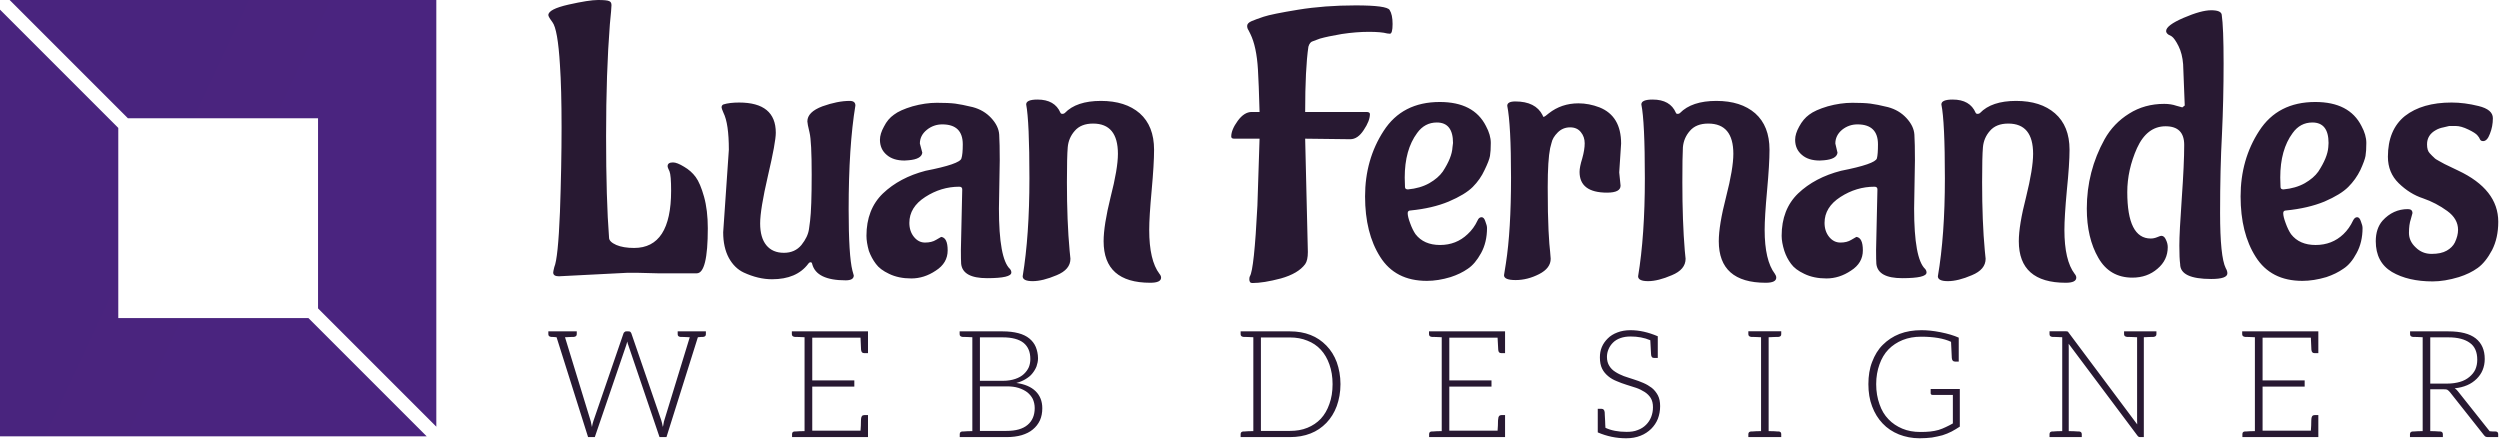
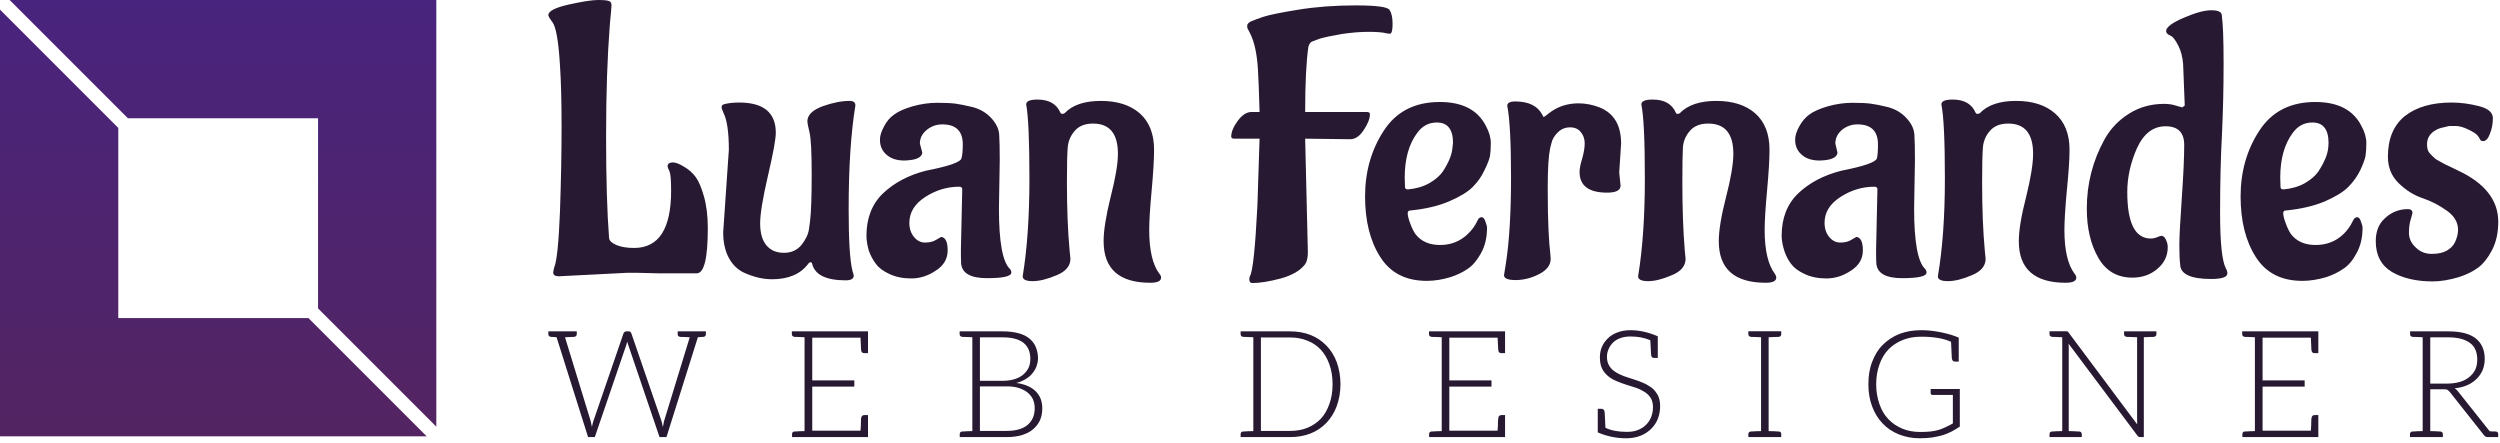
<svg xmlns="http://www.w3.org/2000/svg" width="424" height="75" viewBox="0 0 424 75" fill="none">
  <path d="M21.696 20.061H53.939V52.304L74 72.365V0H1.635L21.696 20.061ZM52.304 53.939H20.061V21.696L0 1.635V74H72.365L52.304 53.939Z" fill="url(#paint0_linear_138_9)" />
  <path d="M118.648 56.199H117.67H117.598H114.935V56.688C114.935 56.96 115.08 57.105 115.406 57.141H115.641C115.732 57.141 115.913 57.159 116.167 57.159C116.42 57.159 116.674 57.196 116.982 57.196L112.671 71.269C112.617 71.432 112.562 71.614 112.544 71.813C112.526 72.03 112.472 72.193 112.417 72.41C112.363 72.193 112.345 71.976 112.291 71.795L112.146 71.269L107.074 56.525C107.02 56.435 106.965 56.326 106.893 56.272C106.82 56.217 106.712 56.199 106.585 56.199H106.223C106.096 56.199 106.005 56.217 105.933 56.308C105.842 56.38 105.77 56.435 105.752 56.525L100.68 71.287C100.626 71.469 100.571 71.614 100.517 71.813C100.481 71.994 100.445 72.193 100.39 72.429C100.372 72.248 100.318 72.048 100.263 71.813C100.245 71.614 100.191 71.432 100.137 71.269L95.826 57.196C96.134 57.196 96.387 57.159 96.623 57.159C96.84 57.159 97.003 57.141 97.094 57.141H97.311C97.637 57.105 97.818 56.96 97.818 56.688V56.199H95.156H94.087H93V56.688C93 56.96 93.163 57.105 93.507 57.141H93.67C93.761 57.141 93.833 57.159 93.96 57.159C94.087 57.159 94.232 57.196 94.395 57.196L99.738 74.131H100.879L106.204 58.554C106.277 58.355 106.331 58.156 106.386 57.92C106.44 58.156 106.476 58.355 106.567 58.554L111.856 74.131H113.033L118.358 57.196C118.503 57.196 118.63 57.159 118.757 57.159C118.884 57.159 118.992 57.141 119.065 57.141H119.246C119.572 57.105 119.717 56.96 119.717 56.688V56.199H118.648ZM136.453 56.199H134.298V56.688C134.298 56.96 134.479 57.105 134.805 57.141H135.059C135.186 57.141 135.367 57.159 135.62 57.159C135.874 57.159 136.146 57.196 136.453 57.196V73.117C136.146 73.117 135.874 73.135 135.62 73.135C135.367 73.135 135.186 73.171 135.059 73.171H134.805C134.479 73.189 134.334 73.334 134.334 73.624V74.131H136.453H147.213V73.044V70.4H146.579C146.216 70.4 146.072 70.635 146.035 71.034C146.035 71.088 146.017 71.179 146.017 71.36C146.017 71.541 146.017 71.795 145.999 72.175C145.963 72.555 145.945 72.809 145.945 73.044H137.758V65.564H144.894V64.513H137.758V57.268H145.945C145.999 58.373 146.035 59.061 146.035 59.297C146.072 59.695 146.216 59.894 146.579 59.894H147.213V57.268V56.199H136.453ZM175.632 66.343C174.872 65.6 173.785 65.147 172.372 64.948C172.952 64.803 173.459 64.586 173.912 64.314C174.364 64.042 174.781 63.734 175.071 63.354C175.379 62.974 175.632 62.557 175.795 62.14C175.94 61.706 176.049 61.253 176.049 60.764C176.049 60.057 175.886 59.387 175.668 58.844C175.433 58.282 175.053 57.793 174.564 57.395C174.093 57.014 173.477 56.706 172.716 56.507C171.955 56.308 171.068 56.199 170.053 56.199H164.909H162.754V56.688C162.754 56.96 162.935 57.105 163.261 57.141H163.515C163.641 57.141 163.822 57.159 164.076 57.159C164.33 57.159 164.601 57.196 164.909 57.196V73.117C164.601 73.117 164.33 73.135 164.076 73.135C163.822 73.135 163.641 73.171 163.515 73.171H163.261C162.935 73.189 162.772 73.334 162.772 73.624V74.131H164.909H170.724C171.684 74.131 172.517 74.023 173.278 73.805C174.038 73.57 174.672 73.262 175.179 72.827C175.687 72.41 176.085 71.903 176.375 71.287C176.647 70.672 176.773 70.001 176.773 69.241C176.773 68.045 176.393 67.085 175.632 66.343ZM166.195 57.214H170.053C171.647 57.214 172.843 57.54 173.604 58.156C174.364 58.789 174.745 59.677 174.745 60.891C174.745 61.343 174.672 61.832 174.491 62.267C174.31 62.684 174.038 63.064 173.658 63.426C173.278 63.789 172.788 64.06 172.209 64.26C171.629 64.459 170.923 64.586 170.09 64.586H166.195V57.214ZM174.274 72.066C173.459 72.755 172.263 73.081 170.687 73.081H166.195V65.528H170.724C171.484 65.528 172.136 65.6 172.716 65.781C173.296 65.962 173.803 66.216 174.219 66.524C174.618 66.85 174.926 67.212 175.161 67.665C175.361 68.118 175.487 68.643 175.487 69.204C175.487 70.454 175.071 71.396 174.274 72.066ZM226.711 61.416C226.295 60.311 225.715 59.387 224.954 58.608C224.194 57.829 223.306 57.214 222.274 56.815C221.223 56.398 220.046 56.199 218.778 56.199H212.565H210.41V56.688C210.41 56.96 210.573 57.105 210.917 57.141H211.17C211.297 57.141 211.46 57.159 211.714 57.159C211.967 57.159 212.257 57.196 212.565 57.196V73.117C212.257 73.117 211.967 73.135 211.714 73.135C211.46 73.135 211.297 73.171 211.17 73.171H210.917C210.573 73.189 210.41 73.334 210.41 73.624V74.131H212.565H218.778C220.046 74.131 221.223 73.932 222.274 73.515C223.306 73.117 224.194 72.501 224.954 71.722C225.715 70.925 226.295 70.001 226.711 68.879C227.11 67.755 227.345 66.542 227.345 65.147C227.345 63.789 227.11 62.539 226.711 61.416ZM225.462 68.516C225.117 69.512 224.646 70.328 224.013 71.016C223.379 71.686 222.618 72.193 221.73 72.555C220.843 72.918 219.865 73.081 218.778 73.081H213.851V57.232H218.778C219.865 57.232 220.843 57.413 221.73 57.775C222.618 58.119 223.379 58.626 224.013 59.315C224.646 60.003 225.117 60.818 225.462 61.796C225.824 62.792 226.005 63.916 226.005 65.147C226.005 66.415 225.824 67.538 225.462 68.516ZM244.517 56.199H242.361V56.688C242.361 56.96 242.524 57.105 242.868 57.141H243.122C243.249 57.141 243.412 57.159 243.665 57.159C243.919 57.159 244.209 57.196 244.517 57.196V73.117C244.209 73.117 243.919 73.135 243.665 73.135C243.412 73.135 243.249 73.171 243.122 73.171H242.868C242.524 73.189 242.379 73.334 242.379 73.624V74.131H244.517H255.258V73.044V70.4H254.624C254.28 70.4 254.117 70.635 254.099 71.034C254.099 71.088 254.062 71.179 254.062 71.36C254.062 71.541 254.062 71.795 254.044 72.175C254.026 72.555 253.99 72.809 253.99 73.044H245.803V65.564H252.957V64.513H245.803V57.268H253.99C254.044 58.373 254.099 59.061 254.099 59.297C254.117 59.695 254.28 59.894 254.624 59.894H255.258V57.268V56.199H244.517ZM281.178 67.049C280.924 66.578 280.562 66.107 280.145 65.781C279.711 65.455 279.258 65.183 278.714 64.948C278.189 64.712 277.609 64.513 277.048 64.332C276.486 64.169 275.925 63.952 275.4 63.789C274.856 63.571 274.385 63.354 273.951 63.064C273.516 62.792 273.19 62.466 272.936 62.05C272.683 61.651 272.538 61.144 272.538 60.528C272.538 60.075 272.628 59.641 272.809 59.224C272.991 58.789 273.244 58.427 273.57 58.101C273.896 57.775 274.313 57.522 274.82 57.34C275.327 57.159 275.871 57.069 276.541 57.069C277.754 57.069 278.877 57.268 279.892 57.703C279.964 59.134 280.018 59.949 280.018 60.075C280.037 60.492 280.181 60.709 280.544 60.709H281.16V57.032C279.548 56.344 278.026 56 276.541 56C275.708 56 274.965 56.127 274.313 56.38C273.643 56.634 273.117 56.96 272.683 57.395C272.248 57.829 271.904 58.3 271.668 58.862C271.433 59.423 271.342 60.003 271.342 60.619C271.342 61.38 271.469 62.032 271.723 62.539C271.976 63.046 272.32 63.444 272.755 63.807C273.19 64.169 273.643 64.423 274.186 64.64C274.711 64.876 275.291 65.075 275.852 65.256C276.414 65.437 276.939 65.6 277.501 65.781C278.026 65.962 278.515 66.216 278.95 66.487C279.384 66.777 279.711 67.103 279.964 67.502C280.218 67.918 280.344 68.444 280.344 69.078C280.344 69.657 280.236 70.219 280.037 70.726C279.837 71.233 279.548 71.668 279.167 72.048C278.787 72.429 278.316 72.737 277.754 72.936C277.193 73.171 276.559 73.244 275.852 73.244C274.44 73.244 273.244 73.008 272.284 72.555C272.248 72.193 272.248 71.813 272.23 71.414C272.194 71.016 272.194 70.672 272.175 70.4C272.157 70.128 272.157 69.965 272.157 69.947C272.121 69.531 271.94 69.331 271.596 69.331H270.98V72.682V73.008V73.334C272.538 74.004 274.132 74.331 275.798 74.331C276.722 74.331 277.519 74.186 278.243 73.896C278.95 73.624 279.548 73.207 280.037 72.737C280.526 72.248 280.924 71.668 281.178 71.016C281.431 70.346 281.558 69.639 281.558 68.879C281.558 68.136 281.431 67.538 281.178 67.049ZM301.609 57.141C301.953 57.105 302.098 56.96 302.098 56.688V56.181H299.961H298.675H296.52V56.688C296.52 56.96 296.701 57.105 297.027 57.141H297.28C297.407 57.141 297.588 57.159 297.842 57.159C298.095 57.159 298.367 57.196 298.675 57.196V73.117C298.367 73.117 298.095 73.135 297.842 73.135C297.588 73.135 297.407 73.171 297.28 73.171H297.027C296.701 73.189 296.52 73.334 296.52 73.624V74.131H298.675H299.961H302.098V73.624C302.098 73.334 301.953 73.189 301.609 73.171H301.356C301.229 73.171 301.066 73.135 300.812 73.135C300.559 73.135 300.269 73.117 299.961 73.117V57.196C300.269 57.196 300.559 57.159 300.812 57.159C301.066 57.159 301.229 57.141 301.356 57.141H301.609ZM327.439 65.98V66.705C327.439 66.777 327.475 66.85 327.529 66.904C327.584 66.959 327.656 66.977 327.765 66.977H331.206V71.813C330.808 72.048 330.391 72.248 330.011 72.429C329.63 72.61 329.214 72.791 328.779 72.918C328.344 73.044 327.855 73.135 327.348 73.189C326.841 73.244 326.298 73.262 325.682 73.262C324.559 73.262 323.544 73.081 322.639 72.7C321.733 72.32 320.936 71.795 320.284 71.106C319.614 70.418 319.107 69.567 318.763 68.552C318.4 67.538 318.201 66.415 318.201 65.147C318.201 63.916 318.4 62.792 318.763 61.796C319.107 60.818 319.614 59.949 320.284 59.26C320.936 58.59 321.751 58.047 322.693 57.666C323.635 57.286 324.667 57.105 325.827 57.105C327.964 57.105 329.667 57.395 330.898 57.974C330.989 59.623 331.025 60.528 331.025 60.709C331.061 61.126 331.242 61.325 331.587 61.325H332.202V57.268C331.405 56.906 330.391 56.598 329.123 56.344C327.855 56.091 326.805 56 325.881 56C324.523 56 323.273 56.199 322.15 56.634C321.045 57.069 320.103 57.703 319.324 58.481C318.527 59.26 317.947 60.239 317.513 61.38C317.078 62.484 316.879 63.752 316.879 65.147C316.879 66.542 317.078 67.792 317.513 68.933C317.947 70.074 318.527 71.016 319.288 71.813C320.049 72.628 320.99 73.244 322.059 73.678C323.128 74.095 324.287 74.331 325.573 74.331C326.334 74.331 327.022 74.276 327.656 74.204C328.29 74.095 328.87 73.968 329.431 73.823C329.993 73.642 330.5 73.443 330.989 73.189C331.46 72.936 331.913 72.664 332.384 72.356V65.98H327.439ZM363.593 56.199H362.451H360.242V56.688C360.242 56.96 360.423 57.105 360.749 57.141H361.002C361.129 57.141 361.328 57.159 361.582 57.159C361.836 57.159 362.144 57.196 362.451 57.196V71.233C362.451 71.469 362.451 71.722 362.47 71.976L350.859 56.435C350.787 56.326 350.732 56.254 350.66 56.217C350.587 56.199 350.515 56.181 350.388 56.181H349.754H347.599V56.688C347.599 56.96 347.762 57.105 348.106 57.141H348.359C348.486 57.141 348.649 57.159 348.903 57.159C349.156 57.159 349.446 57.196 349.754 57.196V73.117C349.446 73.117 349.156 73.135 348.903 73.135C348.649 73.135 348.486 73.171 348.359 73.171H348.106C347.762 73.189 347.599 73.334 347.599 73.624V74.131H349.754H350.859H353.069V73.624C353.069 73.334 352.888 73.189 352.562 73.171H352.308C352.181 73.171 351.946 73.135 351.692 73.135C351.439 73.135 351.167 73.117 350.859 73.117V59.043C350.859 58.807 350.859 58.554 350.841 58.3L362.506 73.878C362.633 74.059 362.759 74.131 362.959 74.131H363.593V57.196C363.901 57.196 364.154 57.159 364.408 57.159C364.661 57.159 364.861 57.141 364.987 57.141H365.223C365.549 57.105 365.73 56.96 365.73 56.688V56.199H363.593ZM382.43 56.199H380.275V56.688C380.275 56.96 380.456 57.105 380.782 57.141H381.036C381.162 57.141 381.344 57.159 381.597 57.159C381.851 57.159 382.122 57.196 382.43 57.196V73.117C382.122 73.117 381.851 73.135 381.597 73.135C381.344 73.135 381.162 73.171 381.036 73.171H380.782C380.456 73.189 380.311 73.334 380.311 73.624V74.131H382.43H393.19V73.044V70.4H392.556C392.193 70.4 392.048 70.635 392.012 71.034C392.012 71.088 391.994 71.179 391.994 71.36C391.994 71.541 391.994 71.795 391.976 72.175C391.94 72.555 391.922 72.809 391.922 73.044H383.734V65.564H390.871V64.513H383.734V57.268H391.922C391.976 58.373 392.012 59.061 392.012 59.297C392.048 59.695 392.193 59.894 392.556 59.894H393.19V57.268V56.199H382.43ZM423.203 73.171H423.04H422.696C422.551 73.171 422.406 73.135 422.243 73.135L416.863 66.361C416.719 66.162 416.519 65.98 416.32 65.854C417.099 65.781 417.805 65.6 418.439 65.328C419.073 65.057 419.58 64.694 420.033 64.26C420.468 63.825 420.83 63.318 421.048 62.774C421.283 62.213 421.41 61.579 421.41 60.891C421.41 59.351 420.903 58.21 419.888 57.395C418.874 56.598 417.334 56.199 415.251 56.199H410.886H408.749V56.688C408.749 56.96 408.912 57.105 409.238 57.141H409.491C409.618 57.141 409.799 57.159 410.053 57.159C410.306 57.159 410.578 57.196 410.886 57.196V73.117C410.578 73.117 410.306 73.135 410.053 73.135C409.799 73.135 409.618 73.171 409.491 73.171H409.238C408.912 73.189 408.731 73.334 408.731 73.624V74.131H410.886H412.172H414.309V73.624C414.309 73.334 414.128 73.189 413.802 73.171H413.549C413.422 73.171 413.241 73.135 412.987 73.135C412.734 73.135 412.48 73.117 412.172 73.117V66.017H414.309C414.672 66.017 414.925 66.035 415.07 66.107C415.215 66.198 415.378 66.343 415.523 66.524L421.283 73.805C421.392 73.932 421.464 74.004 421.555 74.059C421.663 74.095 421.79 74.131 421.917 74.131H422.044H423.04H423.692V73.624C423.692 73.334 423.547 73.189 423.203 73.171ZM415.07 65.057H412.172V57.214H415.251C416.845 57.214 418.059 57.54 418.892 58.156C419.743 58.753 420.142 59.731 420.142 60.999C420.142 61.633 420.033 62.158 419.816 62.666C419.58 63.173 419.236 63.571 418.802 63.934C418.367 64.296 417.842 64.586 417.208 64.767C416.574 64.948 415.849 65.057 415.07 65.057Z" fill="#281932" />
  <path d="M111.624 46.355L107.963 46.263C107.475 46.263 106.972 46.263 106.453 46.263L94.785 46.858C94.144 46.858 93.824 46.644 93.824 46.217C93.824 46.095 93.885 45.79 94.007 45.302C94.434 44.326 94.754 41.214 94.968 35.967C95.151 30.72 95.242 25.93 95.242 21.599C95.242 17.236 95.151 13.713 94.968 11.028C94.724 6.971 94.296 4.545 93.686 3.752C93.229 3.142 93 2.746 93 2.563C93 1.891 94.144 1.297 96.432 0.778C98.751 0.259 100.413 0 101.42 0C102.426 0 103.052 0.061 103.296 0.183C103.57 0.275 103.708 0.503 103.708 0.869C103.708 1.205 103.616 2.288 103.433 4.118C103.006 9.549 102.793 15.863 102.793 23.063C102.793 30.262 102.96 36.013 103.296 40.314C103.296 40.772 103.708 41.184 104.531 41.55C105.325 41.885 106.331 42.053 107.552 42.053C111.731 42.053 113.821 38.819 113.821 32.352C113.821 30.583 113.729 29.485 113.546 29.057C113.333 28.63 113.226 28.34 113.226 28.188C113.226 27.761 113.531 27.547 114.141 27.547C114.599 27.547 115.224 27.791 116.017 28.279C116.81 28.737 117.466 29.317 117.985 30.018C118.503 30.72 118.976 31.834 119.403 33.359C119.83 34.884 120.044 36.669 120.044 38.713C120.044 43.807 119.419 46.355 118.168 46.355C116.002 46.355 113.821 46.355 111.624 46.355ZM145.075 17.892C144.312 22.498 143.931 28.371 143.931 35.51C143.931 40.757 144.144 44.219 144.571 45.897L144.8 46.721C144.8 47.27 144.342 47.544 143.427 47.544C140.132 47.544 138.241 46.629 137.753 44.799C137.722 44.585 137.631 44.478 137.478 44.478C137.326 44.478 137.189 44.57 137.067 44.753C135.755 46.492 133.711 47.361 130.935 47.361C129.379 47.361 127.777 46.98 126.13 46.217C125.093 45.729 124.254 44.906 123.613 43.746C122.973 42.556 122.652 41.107 122.652 39.399L123.613 25.397C123.613 22.438 123.308 20.348 122.698 19.128C122.484 18.639 122.378 18.334 122.378 18.212C122.378 17.968 122.484 17.8 122.698 17.709C123.4 17.495 124.284 17.389 125.352 17.389C129.501 17.389 131.575 19.097 131.575 22.514C131.575 23.581 131.133 26.007 130.248 29.79C129.364 33.603 128.921 36.303 128.921 37.889C128.921 39.506 129.272 40.741 129.974 41.596C130.675 42.45 131.667 42.877 132.948 42.877C134.199 42.877 135.19 42.434 135.923 41.55C136.655 40.635 137.082 39.735 137.204 38.85L137.387 37.477C137.57 35.982 137.661 33.359 137.661 29.607C137.661 25.854 137.539 23.475 137.295 22.468C137.051 21.461 136.929 20.836 136.929 20.592C136.929 19.524 137.783 18.67 139.492 18.029C141.2 17.419 142.741 17.114 144.114 17.114C144.754 17.114 145.075 17.373 145.075 17.892ZM169.556 27.181L169.419 35.372C169.419 41.046 170.044 44.463 171.295 45.622C171.447 45.805 171.524 46.004 171.524 46.217C171.524 46.858 170.151 47.178 167.405 47.178C164.66 47.178 163.195 46.37 163.012 44.753C162.982 44.356 162.967 43.563 162.967 42.373L163.195 32.123C163.195 31.818 163.028 31.666 162.692 31.666C160.648 31.666 158.726 32.245 156.926 33.405C155.126 34.564 154.226 36.028 154.226 37.797C154.226 38.743 154.486 39.536 155.004 40.177C155.523 40.818 156.148 41.138 156.881 41.138C157.643 41.138 158.269 40.985 158.757 40.68C159.245 40.406 159.535 40.238 159.626 40.177C160.358 40.269 160.724 41.031 160.724 42.465C160.724 43.899 160.053 45.043 158.711 45.897C157.399 46.782 156.011 47.224 154.547 47.224C153.113 47.224 151.862 46.965 150.794 46.446C149.757 45.958 149.01 45.394 148.552 44.753C148.064 44.112 147.668 43.38 147.362 42.556C147.088 41.58 146.951 40.726 146.951 39.994C146.951 37.004 147.881 34.61 149.742 32.81C151.633 31.01 154.043 29.729 156.972 28.966C160.877 28.203 162.906 27.502 163.058 26.861C163.211 26.403 163.287 25.61 163.287 24.481C163.287 22.224 162.128 21.095 159.809 21.095C158.833 21.095 157.963 21.4 157.201 22.01C156.408 22.651 156.011 23.429 156.011 24.344L156.423 25.9C156.331 26.632 155.553 27.059 154.089 27.181L153.403 27.227C152.121 27.227 151.115 26.907 150.383 26.266C149.62 25.625 149.239 24.771 149.239 23.703C149.239 23.032 149.467 22.285 149.925 21.461C150.352 20.607 150.916 19.936 151.618 19.448C152.289 18.929 153.342 18.456 154.776 18.029C156.209 17.633 157.582 17.434 158.894 17.434C160.236 17.434 161.273 17.48 162.006 17.572C162.707 17.663 163.699 17.861 164.98 18.167C166.231 18.502 167.268 19.112 168.092 19.997C168.946 20.912 169.403 21.858 169.464 22.834C169.525 23.841 169.556 25.29 169.556 27.181ZM173.446 46.858C174.208 42.251 174.59 36.715 174.59 30.247C174.59 23.81 174.406 19.631 174.04 17.709C174.04 17.16 174.681 16.885 175.962 16.885C177.915 16.885 179.211 17.633 179.852 19.128C179.913 19.25 180.02 19.311 180.172 19.311C180.355 19.311 180.492 19.265 180.584 19.173C181.896 17.8 183.94 17.114 186.716 17.114C189.492 17.114 191.688 17.816 193.305 19.219C194.922 20.653 195.73 22.712 195.73 25.397C195.73 27.014 195.593 29.317 195.319 32.306C195.044 35.296 194.907 37.523 194.907 38.987C194.907 42.434 195.486 44.921 196.646 46.446C196.829 46.66 196.92 46.873 196.92 47.087C196.92 47.666 196.31 47.956 195.09 47.956C189.812 47.956 187.173 45.607 187.173 40.909C187.173 39.109 187.57 36.608 188.363 33.405C189.187 30.201 189.599 27.761 189.599 26.083C189.599 22.666 188.195 20.958 185.389 20.958C184.016 20.958 182.979 21.37 182.277 22.193C181.575 22.987 181.179 23.917 181.087 24.985C180.996 26.022 180.95 27.99 180.95 30.888C180.95 35.342 181.103 39.216 181.408 42.511L181.545 43.883C181.545 45.104 180.767 46.034 179.211 46.675C177.625 47.346 176.267 47.682 175.139 47.682C174.01 47.682 173.446 47.407 173.446 46.858ZM213.256 34.869L213.622 23.52H209.321C208.986 23.52 208.818 23.398 208.818 23.154C208.818 22.392 209.184 21.507 209.916 20.5C210.648 19.494 211.441 18.99 212.295 18.99H213.622C213.531 15.665 213.439 13.27 213.348 11.806C213.195 9.213 212.768 7.2 212.067 5.766L211.746 5.125C211.594 4.912 211.518 4.667 211.518 4.393C211.518 4.088 211.746 3.829 212.204 3.615C212.692 3.401 213.394 3.142 214.309 2.837C215.224 2.532 217.177 2.135 220.166 1.647C223.156 1.159 226.405 0.915 229.913 0.915C233.452 0.915 235.374 1.175 235.679 1.693C236.014 2.212 236.182 3.005 236.182 4.073C236.182 5.171 236.029 5.72 235.724 5.72C235.694 5.72 235.541 5.705 235.267 5.674C234.596 5.491 233.558 5.4 232.155 5.4C230.721 5.4 229.196 5.522 227.579 5.766C225.962 6.04 224.727 6.3 223.873 6.544L222.637 7.001C222.302 7.093 222.058 7.398 221.905 7.916C221.539 10.418 221.356 14.109 221.356 18.99H231.743C232.14 18.99 232.338 19.112 232.338 19.356C232.338 20.119 231.987 21.019 231.286 22.056C230.615 23.093 229.852 23.612 228.998 23.612L221.356 23.52L221.813 42.739C221.813 43.685 221.661 44.372 221.356 44.799C220.563 45.866 219.19 46.675 217.238 47.224C215.285 47.743 213.668 48.002 212.387 48.002C212.051 48.002 211.884 47.788 211.884 47.361C211.884 47.148 211.914 46.98 211.975 46.858C212.463 46.126 212.89 42.129 213.256 34.869ZM238.241 30.11L238.287 31.712C238.287 31.986 238.455 32.123 238.79 32.123C240.163 32.001 241.368 31.65 242.405 31.071C243.412 30.491 244.175 29.835 244.693 29.103C245.731 27.517 246.28 26.144 246.341 24.985L246.432 24.253C246.432 21.934 245.517 20.775 243.687 20.775C242.314 20.775 241.2 21.37 240.346 22.559C238.943 24.451 238.241 26.968 238.241 30.11ZM252.198 38.667C252.198 40.284 251.862 41.702 251.191 42.923C250.52 44.143 249.773 45.028 248.949 45.577C248.125 46.156 247.149 46.629 246.02 46.995C244.617 47.422 243.275 47.636 241.993 47.636C238.424 47.636 235.785 46.278 234.077 43.563C232.369 40.879 231.515 37.462 231.515 33.313C231.515 29.134 232.567 25.427 234.672 22.193C236.777 18.929 239.95 17.297 244.19 17.297C248.034 17.297 250.642 18.655 252.015 21.37C252.564 22.377 252.839 23.337 252.839 24.253C252.839 25.168 252.793 25.9 252.701 26.449C252.61 26.968 252.305 27.761 251.786 28.829C251.298 29.896 250.627 30.857 249.773 31.712C248.918 32.566 247.561 33.389 245.7 34.182C243.87 34.945 241.719 35.449 239.248 35.693C238.912 35.693 238.745 35.845 238.745 36.15C238.745 36.547 238.882 37.111 239.156 37.843C239.431 38.606 239.736 39.231 240.072 39.719C241.017 40.94 242.405 41.55 244.236 41.55C246.066 41.55 247.622 40.94 248.903 39.719C249.605 39.079 250.169 38.301 250.596 37.386C250.749 37.02 250.978 36.837 251.283 36.837C251.557 36.837 251.771 37.081 251.923 37.569C252.106 38.026 252.198 38.392 252.198 38.667ZM274.94 24.344L274.62 29.24L274.849 31.483C274.849 32.276 274.086 32.672 272.561 32.672C269.449 32.672 267.893 31.498 267.893 29.149C267.893 28.6 268.046 27.837 268.351 26.861C268.626 25.885 268.763 25.03 268.763 24.298C268.763 23.566 268.549 22.941 268.122 22.422C267.695 21.873 267.085 21.599 266.292 21.599C265.468 21.599 264.767 21.888 264.187 22.468C263.607 23.048 263.256 23.642 263.134 24.253L262.906 25.122C262.631 26.464 262.494 28.676 262.494 31.757C262.494 34.869 262.54 37.309 262.631 39.079C262.723 40.848 262.814 42.068 262.906 42.739C262.967 43.38 262.997 43.761 262.997 43.883C262.997 44.951 262.341 45.821 261.03 46.492C259.718 47.163 258.391 47.498 257.048 47.498C255.737 47.498 255.081 47.224 255.081 46.675L255.401 44.661C255.981 40.94 256.27 36.089 256.27 30.11C256.27 24.131 256.057 20.073 255.63 17.938C255.63 17.45 256.087 17.206 257.003 17.206C259.291 17.206 260.831 17.984 261.624 19.539C261.655 19.722 261.716 19.814 261.807 19.814C261.929 19.814 262.219 19.616 262.677 19.219C264.111 18.09 265.789 17.526 267.71 17.526C268.9 17.526 270.09 17.755 271.28 18.212C273.72 19.189 274.94 21.233 274.94 24.344ZM277.823 46.858C278.586 42.251 278.967 36.715 278.967 30.247C278.967 23.81 278.769 19.631 278.372 17.709C278.372 17.16 279.013 16.885 280.294 16.885C282.277 16.885 283.589 17.633 284.23 19.128C284.26 19.25 284.367 19.311 284.55 19.311C284.703 19.311 284.825 19.265 284.916 19.173C286.258 17.8 288.318 17.114 291.094 17.114C293.87 17.114 296.066 17.816 297.683 19.219C299.3 20.653 300.108 22.712 300.108 25.397C300.108 27.014 299.971 29.317 299.696 32.306C299.422 35.296 299.285 37.523 299.285 38.987C299.285 42.434 299.864 44.921 301.023 46.446C301.176 46.66 301.252 46.873 301.252 47.087C301.252 47.666 300.657 47.956 299.468 47.956C294.16 47.956 291.505 45.607 291.505 40.909C291.505 39.109 291.917 36.608 292.741 33.405C293.565 30.201 293.976 27.761 293.976 26.083C293.976 22.666 292.558 20.958 289.721 20.958C288.348 20.958 287.311 21.37 286.609 22.193C285.908 22.987 285.511 23.917 285.419 24.985C285.358 26.022 285.328 27.99 285.328 30.888C285.328 35.342 285.465 39.216 285.74 42.511L285.877 43.883C285.877 45.104 285.099 46.034 283.543 46.675C281.987 47.346 280.645 47.682 279.516 47.682C278.388 47.682 277.823 47.407 277.823 46.858ZM324.773 27.181L324.635 35.372C324.635 41.046 325.261 44.463 326.512 45.622C326.664 45.805 326.74 46.004 326.74 46.217C326.74 46.858 325.368 47.178 322.622 47.178C319.876 47.178 318.412 46.37 318.229 44.753C318.199 44.356 318.183 43.563 318.183 42.373L318.412 32.123C318.412 31.818 318.244 31.666 317.909 31.666C315.865 31.666 313.943 32.245 312.143 33.405C310.343 34.564 309.443 36.028 309.443 37.797C309.443 38.743 309.703 39.536 310.221 40.177C310.74 40.818 311.38 41.138 312.143 41.138C312.875 41.138 313.485 40.985 313.973 40.68C314.462 40.406 314.751 40.238 314.843 40.177C315.575 40.269 315.941 41.031 315.941 42.465C315.941 43.899 315.27 45.043 313.928 45.897C312.616 46.782 311.228 47.224 309.764 47.224C308.33 47.224 307.079 46.965 306.011 46.446C304.974 45.958 304.227 45.394 303.769 44.753C303.281 44.112 302.9 43.38 302.625 42.556C302.32 41.58 302.167 40.726 302.167 39.994C302.167 37.004 303.098 34.61 304.959 32.81C306.85 31.01 309.275 29.729 312.235 28.966C316.109 28.203 318.138 27.502 318.321 26.861C318.443 26.403 318.504 25.61 318.504 24.481C318.504 22.224 317.344 21.095 315.026 21.095C314.05 21.095 313.18 21.4 312.418 22.01C311.655 22.651 311.274 23.429 311.274 24.344L311.64 25.9C311.548 26.632 310.786 27.059 309.352 27.181L308.62 27.227C307.338 27.227 306.332 26.907 305.599 26.266C304.837 25.625 304.455 24.771 304.455 23.703C304.455 23.032 304.684 22.285 305.142 21.461C305.599 20.607 306.164 19.936 306.835 19.448C307.506 18.929 308.559 18.456 309.992 18.029C311.426 17.633 312.814 17.434 314.156 17.434C315.468 17.434 316.49 17.48 317.222 17.572C317.955 17.663 318.946 17.861 320.197 18.167C321.448 18.502 322.485 19.112 323.308 19.997C324.163 20.912 324.62 21.858 324.681 22.834C324.742 23.841 324.773 25.29 324.773 27.181ZM328.662 46.858C329.455 42.251 329.852 36.715 329.852 30.247C329.852 23.81 329.654 19.631 329.257 17.709C329.257 17.16 329.898 16.885 331.179 16.885C333.132 16.885 334.428 17.633 335.069 19.128C335.13 19.25 335.236 19.311 335.389 19.311C335.572 19.311 335.709 19.265 335.801 19.173C337.113 17.8 339.157 17.114 341.933 17.114C344.709 17.114 346.905 17.816 348.522 19.219C350.169 20.653 350.993 22.712 350.993 25.397C350.993 27.014 350.84 29.317 350.535 32.306C350.261 35.296 350.124 37.523 350.124 38.987C350.124 42.434 350.703 44.921 351.862 46.446C352.046 46.66 352.137 46.873 352.137 47.087C352.137 47.666 351.542 47.956 350.352 47.956C345.044 47.956 342.39 45.607 342.39 40.909C342.39 39.109 342.802 36.608 343.626 33.405C344.419 30.201 344.815 27.761 344.815 26.083C344.815 22.666 343.412 20.958 340.606 20.958C339.233 20.958 338.196 21.37 337.494 22.193C336.792 22.987 336.396 23.917 336.304 24.985C336.213 26.022 336.167 27.99 336.167 30.888C336.167 35.342 336.319 39.216 336.624 42.511L336.762 43.883C336.762 45.104 335.984 46.034 334.428 46.675C332.872 47.346 331.515 47.682 330.355 47.682C329.227 47.682 328.662 47.407 328.662 46.858ZM367.055 17.617C367.817 17.617 368.504 17.724 369.114 17.938C369.755 18.121 370.09 18.212 370.121 18.212L370.532 17.892L370.258 10.891C370.166 9.701 369.907 8.679 369.48 7.825C369.053 6.971 368.672 6.422 368.336 6.178L367.741 5.857C367.497 5.674 367.375 5.476 367.375 5.262C367.375 4.622 368.366 3.874 370.349 3.02C372.332 2.166 373.888 1.739 375.017 1.739C376.115 1.739 376.71 1.983 376.801 2.471C377.015 3.905 377.122 6.666 377.122 10.754C377.122 14.841 377.03 18.838 376.847 22.743C376.634 26.678 376.527 31.132 376.527 36.104C376.527 41.077 376.847 44.204 377.488 45.485C377.671 45.79 377.762 46.08 377.762 46.355C377.762 46.995 376.847 47.316 375.017 47.316C371.509 47.316 369.754 46.477 369.754 44.799C369.663 44.128 369.617 43.075 369.617 41.641C369.617 40.208 369.754 37.538 370.029 33.633C370.304 29.729 370.441 26.708 370.441 24.573C370.441 22.468 369.388 21.416 367.283 21.416C365.179 21.416 363.562 22.651 362.433 25.122C361.335 27.593 360.786 30.079 360.786 32.581C360.786 37.828 362.113 40.452 364.767 40.452C365.133 40.452 365.499 40.375 365.865 40.223C366.231 40.07 366.46 39.994 366.551 39.994C366.887 39.994 367.146 40.208 367.329 40.635C367.543 41.062 367.65 41.489 367.65 41.916C367.65 43.38 367.07 44.6 365.911 45.577C364.751 46.583 363.333 47.087 361.655 47.087C359.092 47.087 357.171 45.973 355.889 43.746C354.578 41.489 353.922 38.697 353.922 35.372C353.922 31.162 354.928 27.242 356.942 23.612C357.948 21.812 359.337 20.363 361.106 19.265C362.845 18.167 364.828 17.617 367.055 17.617ZM386.731 30.11L386.777 31.712C386.777 31.986 386.945 32.123 387.28 32.123C388.653 32.001 389.858 31.65 390.895 31.071C391.902 30.491 392.665 29.835 393.183 29.103C394.221 27.517 394.785 26.144 394.877 24.985L394.922 24.253C394.922 21.934 394.007 20.775 392.177 20.775C390.804 20.775 389.69 21.37 388.836 22.559C387.433 24.451 386.731 26.968 386.731 30.11ZM400.688 38.667C400.688 40.284 400.352 41.702 399.681 42.923C399.041 44.143 398.293 45.028 397.439 45.577C396.615 46.156 395.654 46.629 394.556 46.995C393.122 47.422 391.765 47.636 390.484 47.636C386.914 47.636 384.276 46.278 382.567 43.563C380.859 40.879 380.005 37.462 380.005 33.313C380.005 29.134 381.057 25.427 383.162 22.193C385.267 18.929 388.44 17.297 392.68 17.297C396.524 17.297 399.132 18.655 400.505 21.37C401.054 22.377 401.329 23.337 401.329 24.253C401.329 25.168 401.283 25.9 401.191 26.449C401.1 26.968 400.81 27.761 400.322 28.829C399.803 29.896 399.117 30.857 398.263 31.712C397.409 32.566 396.066 33.389 394.236 34.182C392.375 34.945 390.209 35.449 387.738 35.693C387.402 35.693 387.235 35.845 387.235 36.15C387.235 36.547 387.372 37.111 387.647 37.843C387.921 38.606 388.226 39.231 388.562 39.719C389.507 40.94 390.895 41.55 392.726 41.55C394.587 41.55 396.158 40.94 397.439 39.719C398.11 39.079 398.659 38.301 399.086 37.386C399.27 37.02 399.498 36.837 399.773 36.837C400.047 36.837 400.261 37.081 400.413 37.569C400.597 38.026 400.688 38.392 400.688 38.667ZM423.705 37.614C423.705 39.445 423.354 41.046 422.653 42.419C421.921 43.792 421.112 44.799 420.227 45.439C419.343 46.08 418.275 46.599 417.024 46.995C415.407 47.483 413.928 47.727 412.586 47.727C409.809 47.727 407.506 47.194 405.676 46.126C403.845 45.028 402.93 43.289 402.93 40.909C402.93 39.475 403.312 38.316 404.074 37.431C405.264 36.12 406.698 35.464 408.376 35.464C408.894 35.464 409.154 35.693 409.154 36.15C409.154 36.181 409.062 36.516 408.879 37.157C408.665 37.767 408.559 38.545 408.559 39.491C408.559 40.436 408.94 41.26 409.703 41.962C410.435 42.694 411.335 43.06 412.403 43.06C413.47 43.06 414.324 42.877 414.965 42.511C415.606 42.145 416.063 41.687 416.338 41.138C416.704 40.375 416.887 39.658 416.887 38.987C416.887 37.736 416.277 36.669 415.057 35.784C413.806 34.869 412.433 34.152 410.938 33.633C409.443 33.145 408.071 32.291 406.82 31.071C405.6 29.881 404.989 28.386 404.989 26.586C404.989 23.536 405.95 21.233 407.872 19.677C409.825 18.151 412.464 17.389 415.789 17.389C417.253 17.389 418.778 17.587 420.365 17.983C421.982 18.38 422.79 19.067 422.79 20.043C422.79 20.988 422.622 21.873 422.287 22.697C421.982 23.52 421.6 23.932 421.143 23.932C420.868 23.932 420.685 23.826 420.594 23.612C420.533 23.429 420.395 23.215 420.182 22.971C419.968 22.697 419.45 22.361 418.626 21.965C417.802 21.568 417.101 21.37 416.521 21.37C415.972 21.37 415.59 21.37 415.377 21.37C415.194 21.4 414.874 21.477 414.416 21.599C413.928 21.69 413.501 21.843 413.135 22.056C412.128 22.605 411.625 23.414 411.625 24.481C411.625 25.183 411.777 25.686 412.082 25.991C412.387 26.327 412.631 26.571 412.814 26.724C412.967 26.907 413.257 27.105 413.684 27.319C414.111 27.563 414.416 27.73 414.599 27.822C414.751 27.913 415.133 28.096 415.743 28.371C416.353 28.646 416.734 28.829 416.887 28.92C421.432 31.056 423.705 33.954 423.705 37.614Z" fill="#281932" />
  <defs>
-     <linearGradient id="paint0_linear_138_9" x1="0" y1="0" x2="6706.68" y2="3127.37" gradientUnits="userSpaceOnUse">
+     <linearGradient id="paint0_linear_138_9" x1="37" y1="0" x2="37" y2="74" gradientUnits="userSpaceOnUse">
      <stop stop-color="#49247E" />
-       <stop offset="1" stop-color="#AA49C7" />
+       <stop offset="1" stop-color="#532461" />
    </linearGradient>
  </defs>
</svg>
